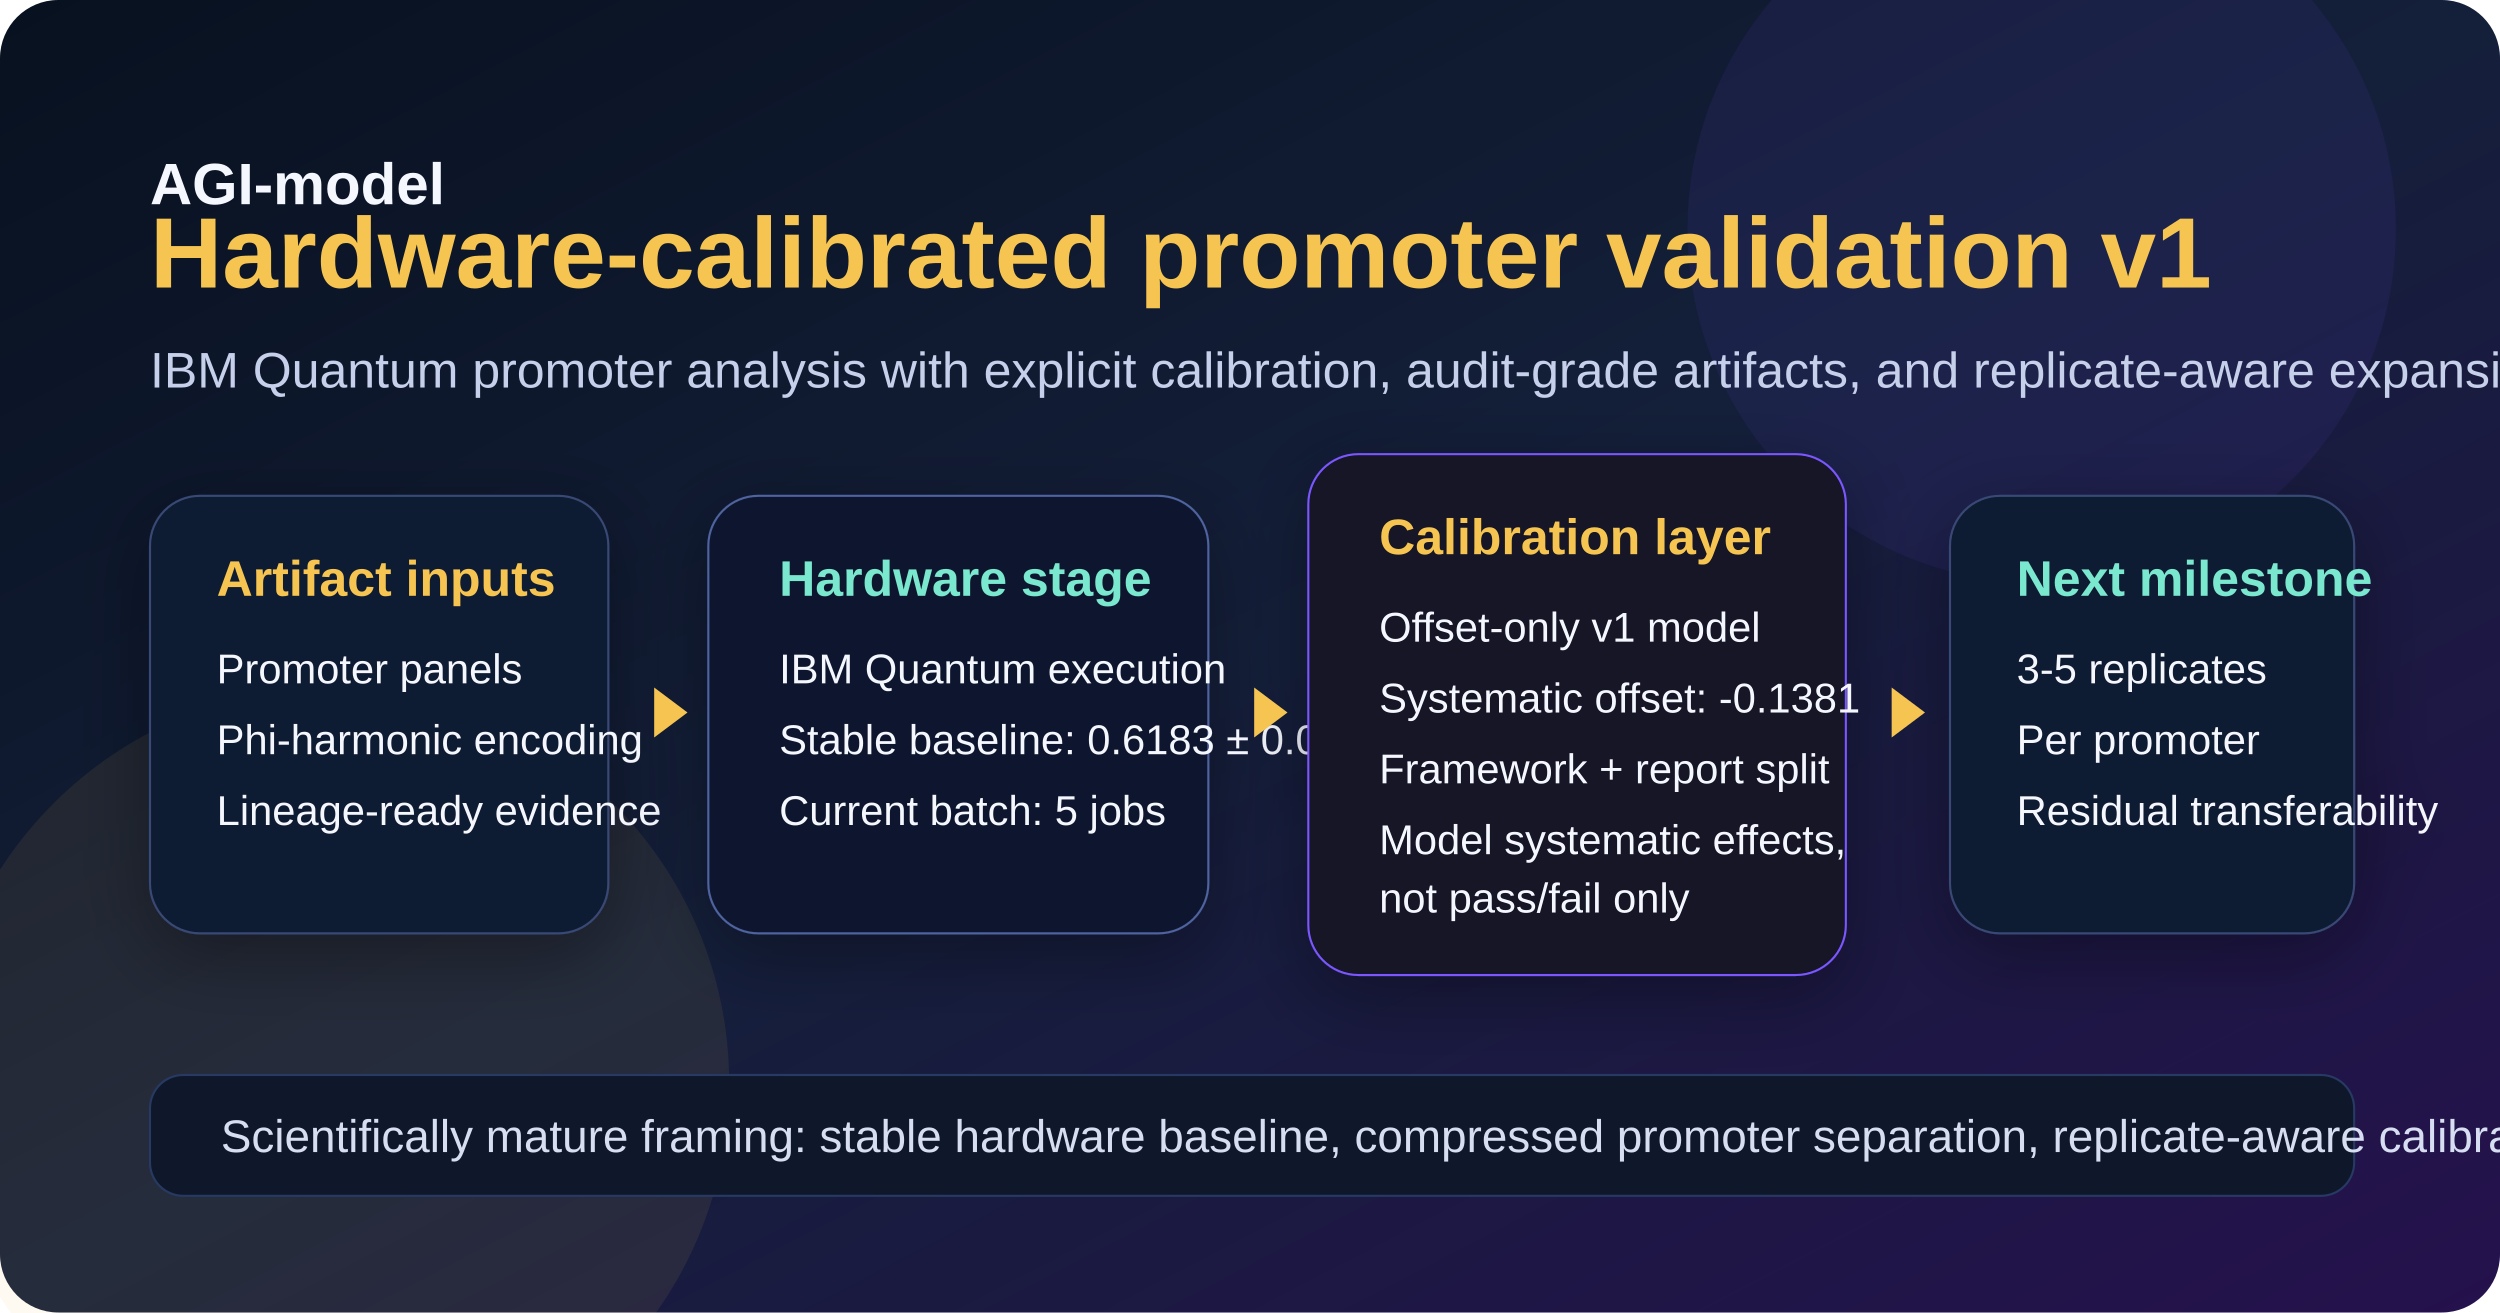
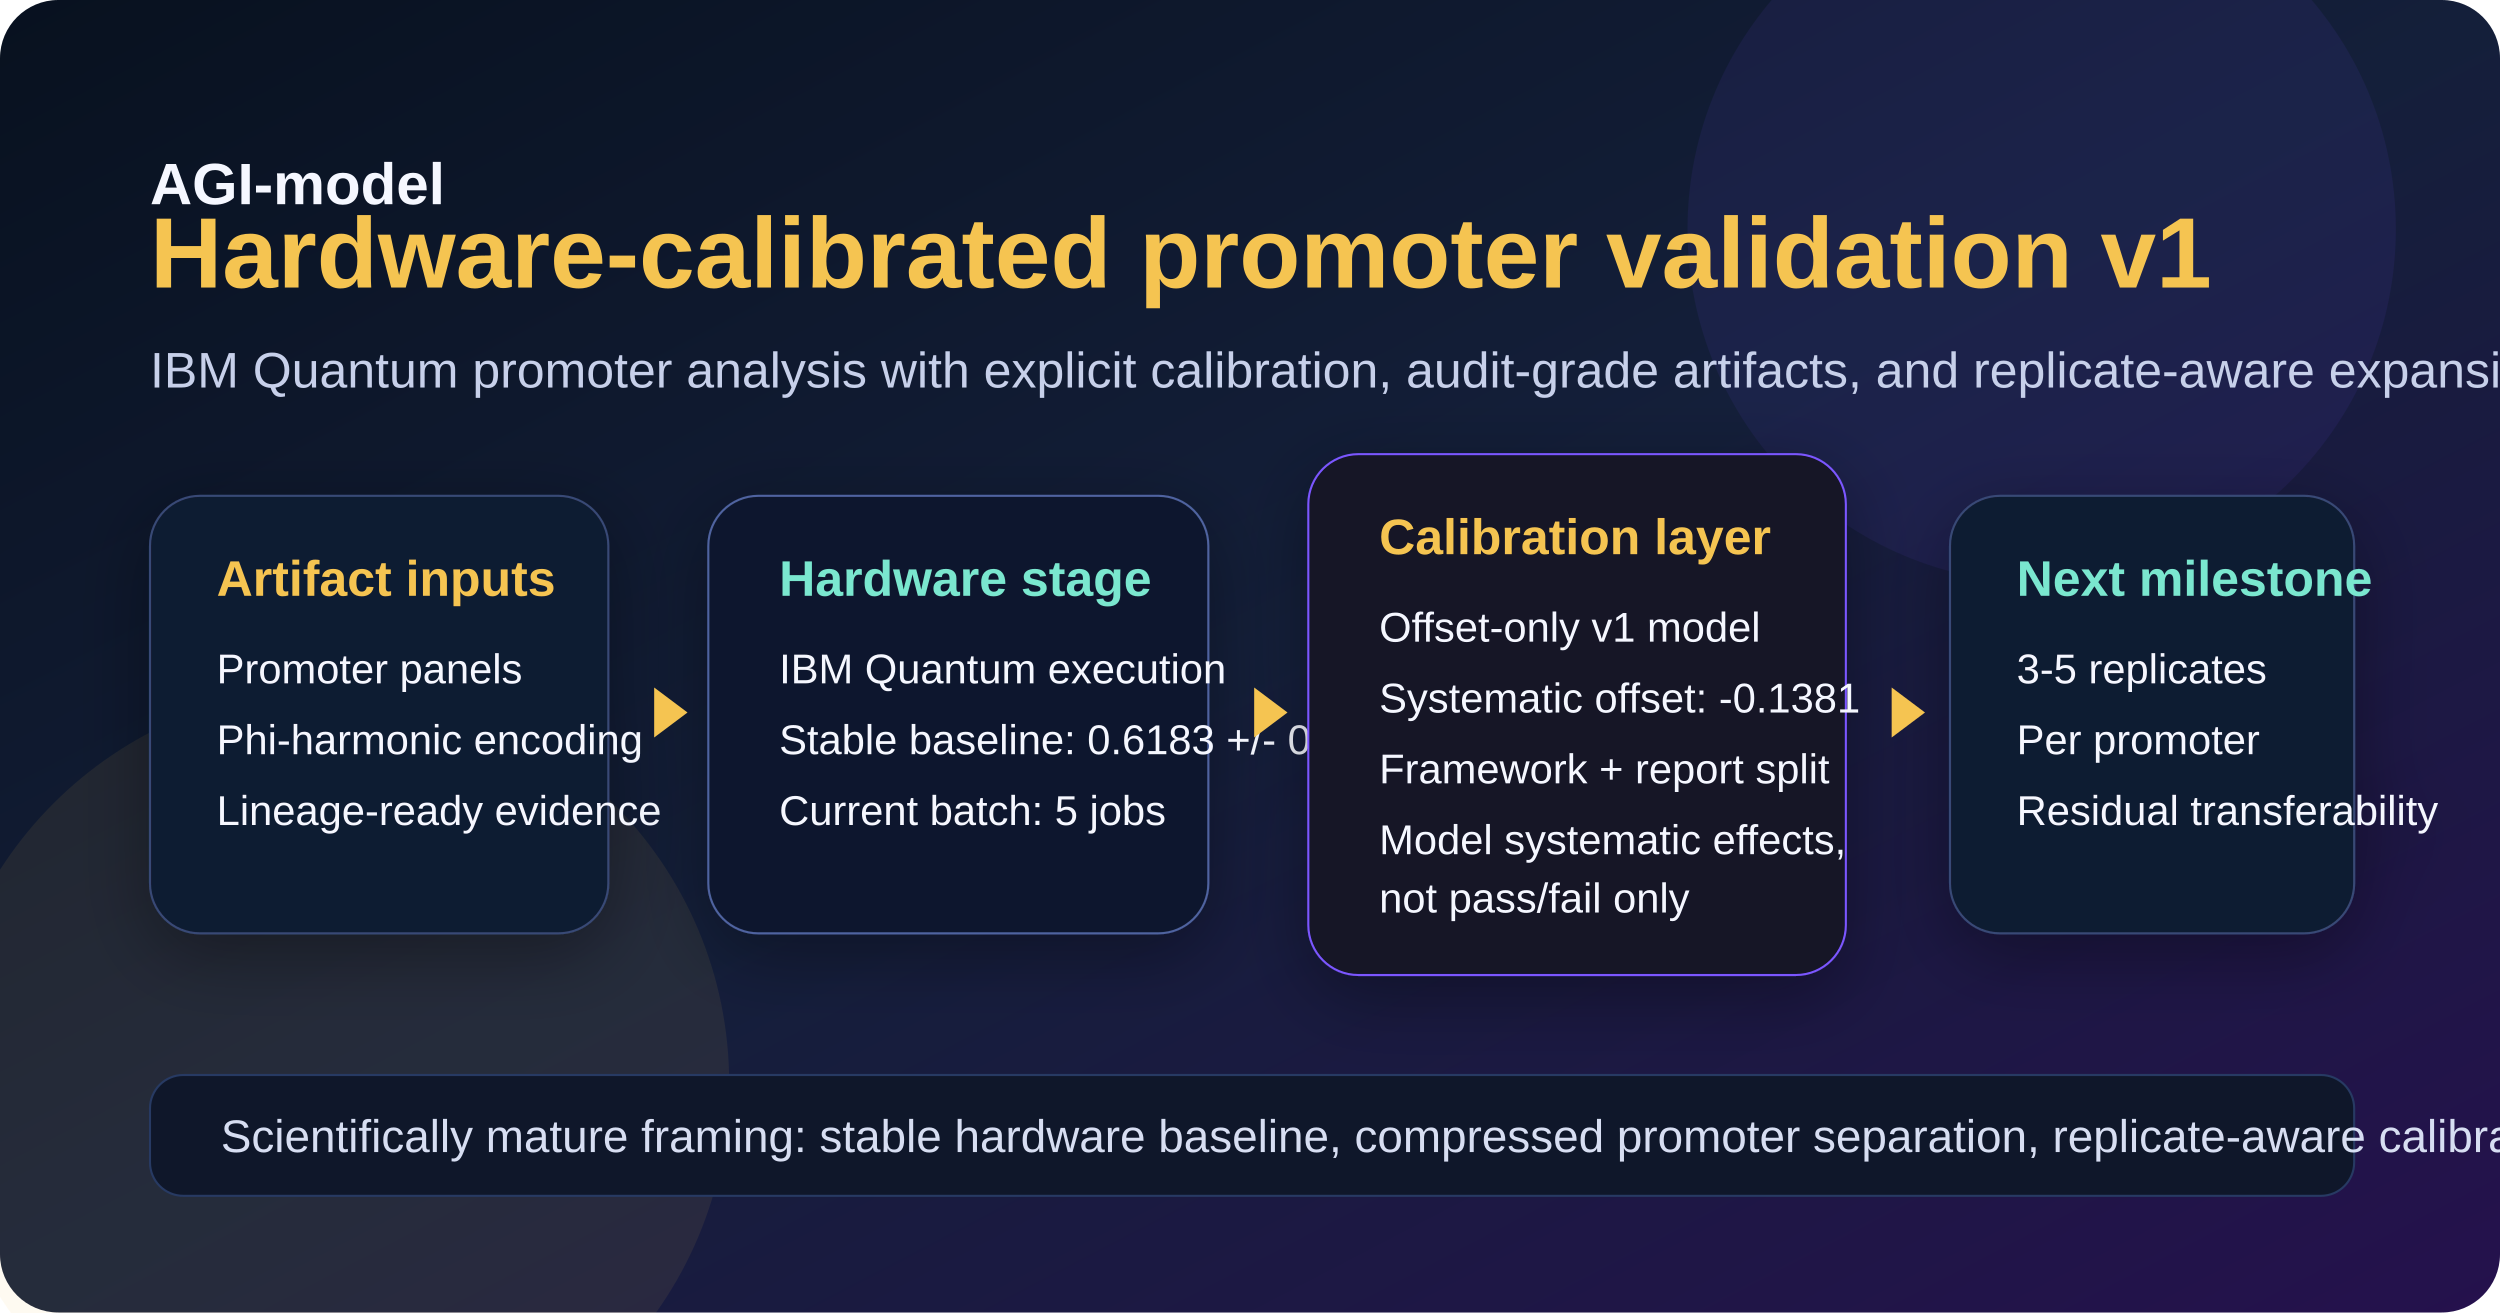
<svg xmlns="http://www.w3.org/2000/svg" viewBox="0 0 1200 630" role="img" aria-labelledby="title desc">
  <defs>
    <linearGradient id="bg" x1="0%" y1="0%" x2="100%" y2="100%">
      <stop offset="0%" stop-color="#08111f" />
      <stop offset="50%" stop-color="#141f3a" />
      <stop offset="100%" stop-color="#25114d" />
    </linearGradient>
    <linearGradient id="accent" x1="0%" y1="0%" x2="100%" y2="0%">
      <stop offset="0%" stop-color="#6f49ff" />
      <stop offset="100%" stop-color="#f5c451" />
    </linearGradient>
    <filter id="shadow" x="-20%" y="-20%" width="140%" height="140%">
      <feDropShadow dx="0" dy="10" stdDeviation="18" flood-color="#000000" flood-opacity="0.35" />
    </filter>
  </defs>
  <rect width="1200" height="630" fill="url(#bg)" rx="28" />
  <circle cx="980" cy="110" r="170" fill="#6f49ff" opacity="0.08" />
  <circle cx="160" cy="520" r="190" fill="#f5c451" opacity="0.08" />
  <text x="72" y="98" fill="#f5f7ff" font-family="Arial, Helvetica, sans-serif" font-size="28" font-weight="700">AGI-model</text>
  <text x="72" y="138" fill="#f5c451" font-family="Arial, Helvetica, sans-serif" font-size="48" font-weight="700">Hardware-calibrated promoter validation v1</text>
  <text x="72" y="186" fill="#c7d0ea" font-family="Arial, Helvetica, sans-serif" font-size="24">
    IBM Quantum promoter analysis with explicit calibration, audit-grade artifacts, and replicate-aware expansion.
  </text>
  <g filter="url(#shadow)" aria-label="Artifact input stage">
    <rect x="72" y="238" width="220" height="210" rx="24" fill="#111b31" stroke="#394a76" />
    <text x="104" y="286" fill="#f5c451" font-family="Arial, Helvetica, sans-serif" font-size="24" font-weight="700">Artifact inputs</text>
    <text x="104" y="328" fill="#f5f7ff" font-family="Arial, Helvetica, sans-serif" font-size="20">Promoter panels</text>
    <text x="104" y="362" fill="#f5f7ff" font-family="Arial, Helvetica, sans-serif" font-size="20">Phi-harmonic encoding</text>
    <text x="104" y="396" fill="#f5f7ff" font-family="Arial, Helvetica, sans-serif" font-size="20">Lineage-ready evidence</text>
  </g>
  <g filter="url(#shadow)" aria-label="Hardware stage">
    <rect x="340" y="238" width="240" height="210" rx="24" fill="#10192e" stroke="#4f63a0" />
    <text x="374" y="286" fill="#7ae7cf" font-family="Arial, Helvetica, sans-serif" font-size="24" font-weight="700">Hardware stage</text>
    <text x="374" y="328" fill="#f5f7ff" font-family="Arial, Helvetica, sans-serif" font-size="20">IBM Quantum execution</text>
-     <text x="374" y="362" fill="#f5f7ff" font-family="Arial, Helvetica, sans-serif" font-size="20">Stable baseline: 0.6183 ± 0.0010</text>
+     <text x="374" y="362" fill="#f5f7ff" font-family="Arial, Helvetica, sans-serif" font-size="20">Stable baseline: 0.6183 +/- 0.0010</text>
    <text x="374" y="396" fill="#f5f7ff" font-family="Arial, Helvetica, sans-serif" font-size="20">Current batch: 5 jobs</text>
  </g>
  <g filter="url(#shadow)" aria-label="Calibration layer stage">
    <rect x="628" y="218" width="258" height="250" rx="24" fill="#121325" stroke="#7b57ff" />
    <text x="662" y="266" fill="#f5c451" font-family="Arial, Helvetica, sans-serif" font-size="24" font-weight="700">Calibration layer</text>
    <text x="662" y="308" fill="#f5f7ff" font-family="Arial, Helvetica, sans-serif" font-size="20">Offset-only v1 model</text>
    <text x="662" y="342" fill="#f5f7ff" font-family="Arial, Helvetica, sans-serif" font-size="20">Systematic offset: -0.1381</text>
    <text x="662" y="376" fill="#f5f7ff" font-family="Arial, Helvetica, sans-serif" font-size="20">Framework + report split</text>
    <text x="662" y="410" fill="#f5f7ff" font-family="Arial, Helvetica, sans-serif" font-size="20">Model systematic effects,</text>
    <text x="662" y="438" fill="#f5f7ff" font-family="Arial, Helvetica, sans-serif" font-size="20">not pass/fail only</text>
  </g>
  <g filter="url(#shadow)" aria-label="Next milestone stage">
    <rect x="936" y="238" width="194" height="210" rx="24" fill="#111b31" stroke="#394a76" />
    <text x="968" y="286" fill="#7ae7cf" font-family="Arial, Helvetica, sans-serif" font-size="24" font-weight="700">Next milestone</text>
    <text x="968" y="328" fill="#f5f7ff" font-family="Arial, Helvetica, sans-serif" font-size="20">3-5 replicates</text>
    <text x="968" y="362" fill="#f5f7ff" font-family="Arial, Helvetica, sans-serif" font-size="20">Per promoter</text>
    <text x="968" y="396" fill="#f5f7ff" font-family="Arial, Helvetica, sans-serif" font-size="20">Residual transferability</text>
  </g>
  <path d="M292 342 H330" stroke="url(#accent)" stroke-width="8" stroke-linecap="round" />
  <polygon points="330,342 314,330 314,354" fill="#f5c451" />
  <path d="M580 342 H618" stroke="url(#accent)" stroke-width="8" stroke-linecap="round" />
  <polygon points="618,342 602,330 602,354" fill="#f5c451" />
  <path d="M886 342 H924" stroke="url(#accent)" stroke-width="8" stroke-linecap="round" />
  <polygon points="924,342 908,330 908,354" fill="#f5c451" />
  <rect x="72" y="516" width="1058" height="58" rx="16" fill="#0f172a" stroke="#273a63" />
  <text x="106" y="553" fill="#d7def2" font-family="Arial, Helvetica, sans-serif" font-size="22">
    Scientifically mature framing: stable hardware baseline, compressed promoter separation, replicate-aware calibration next.
  </text>
</svg>
